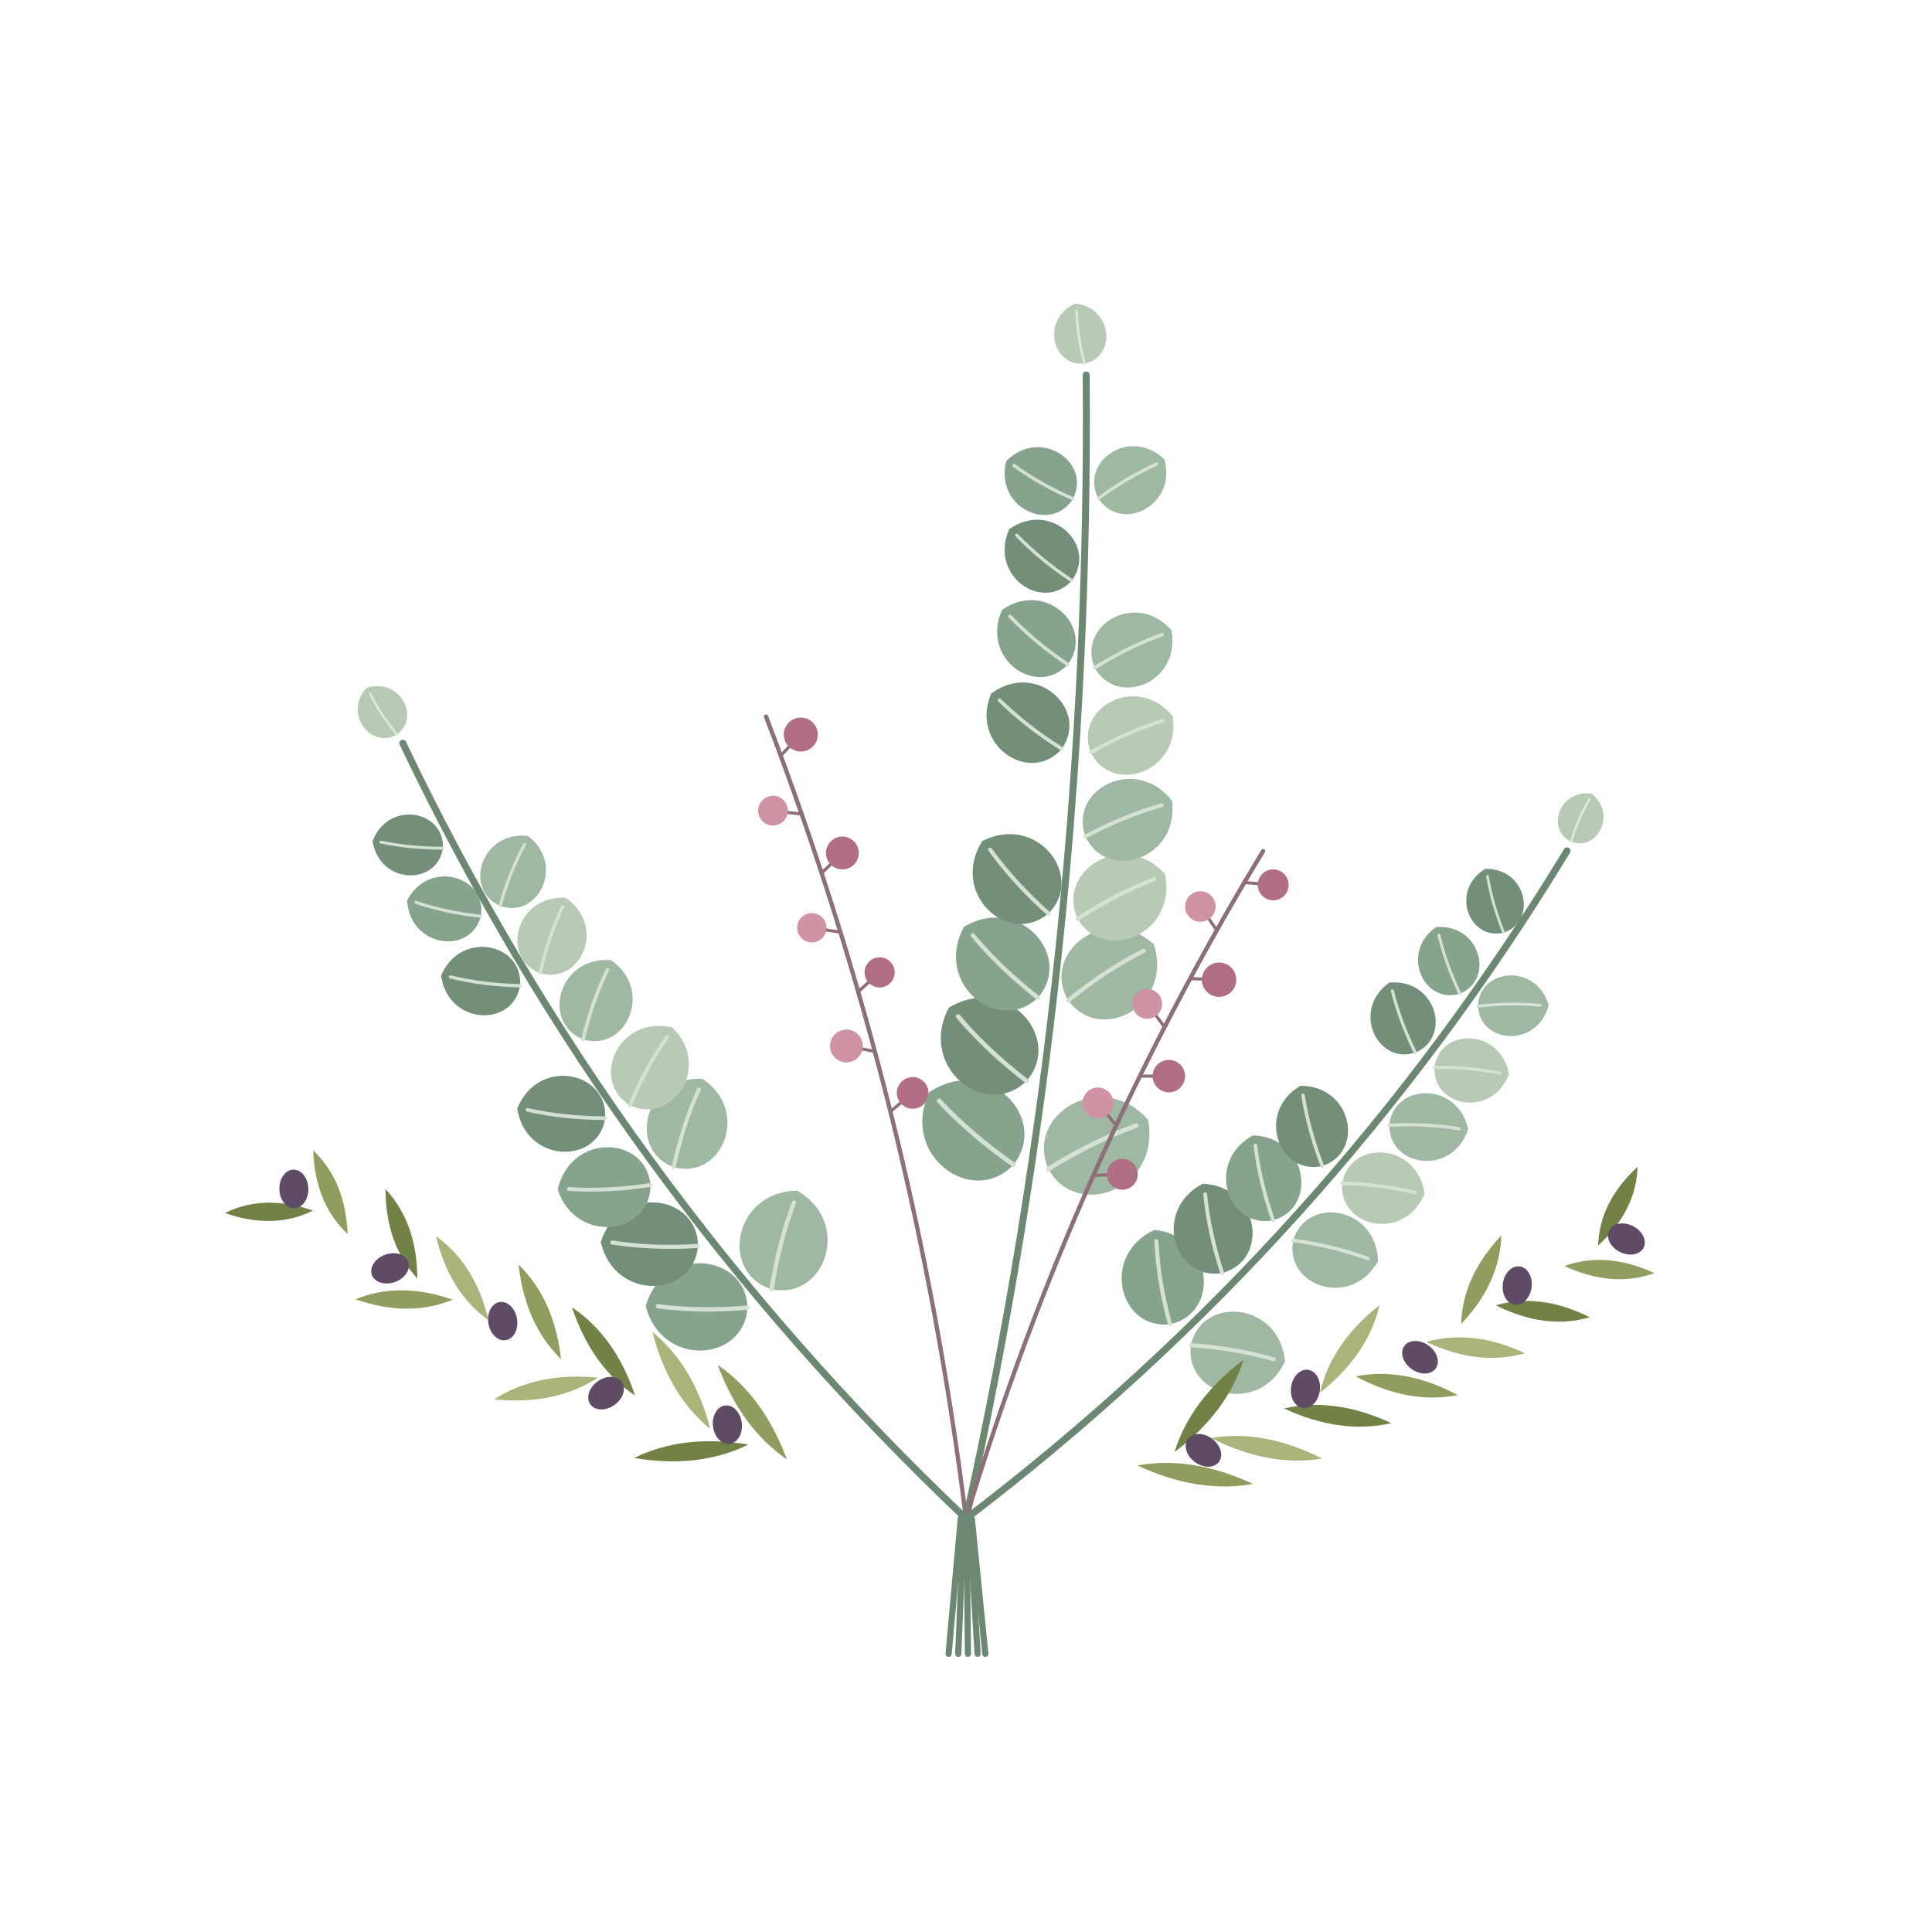
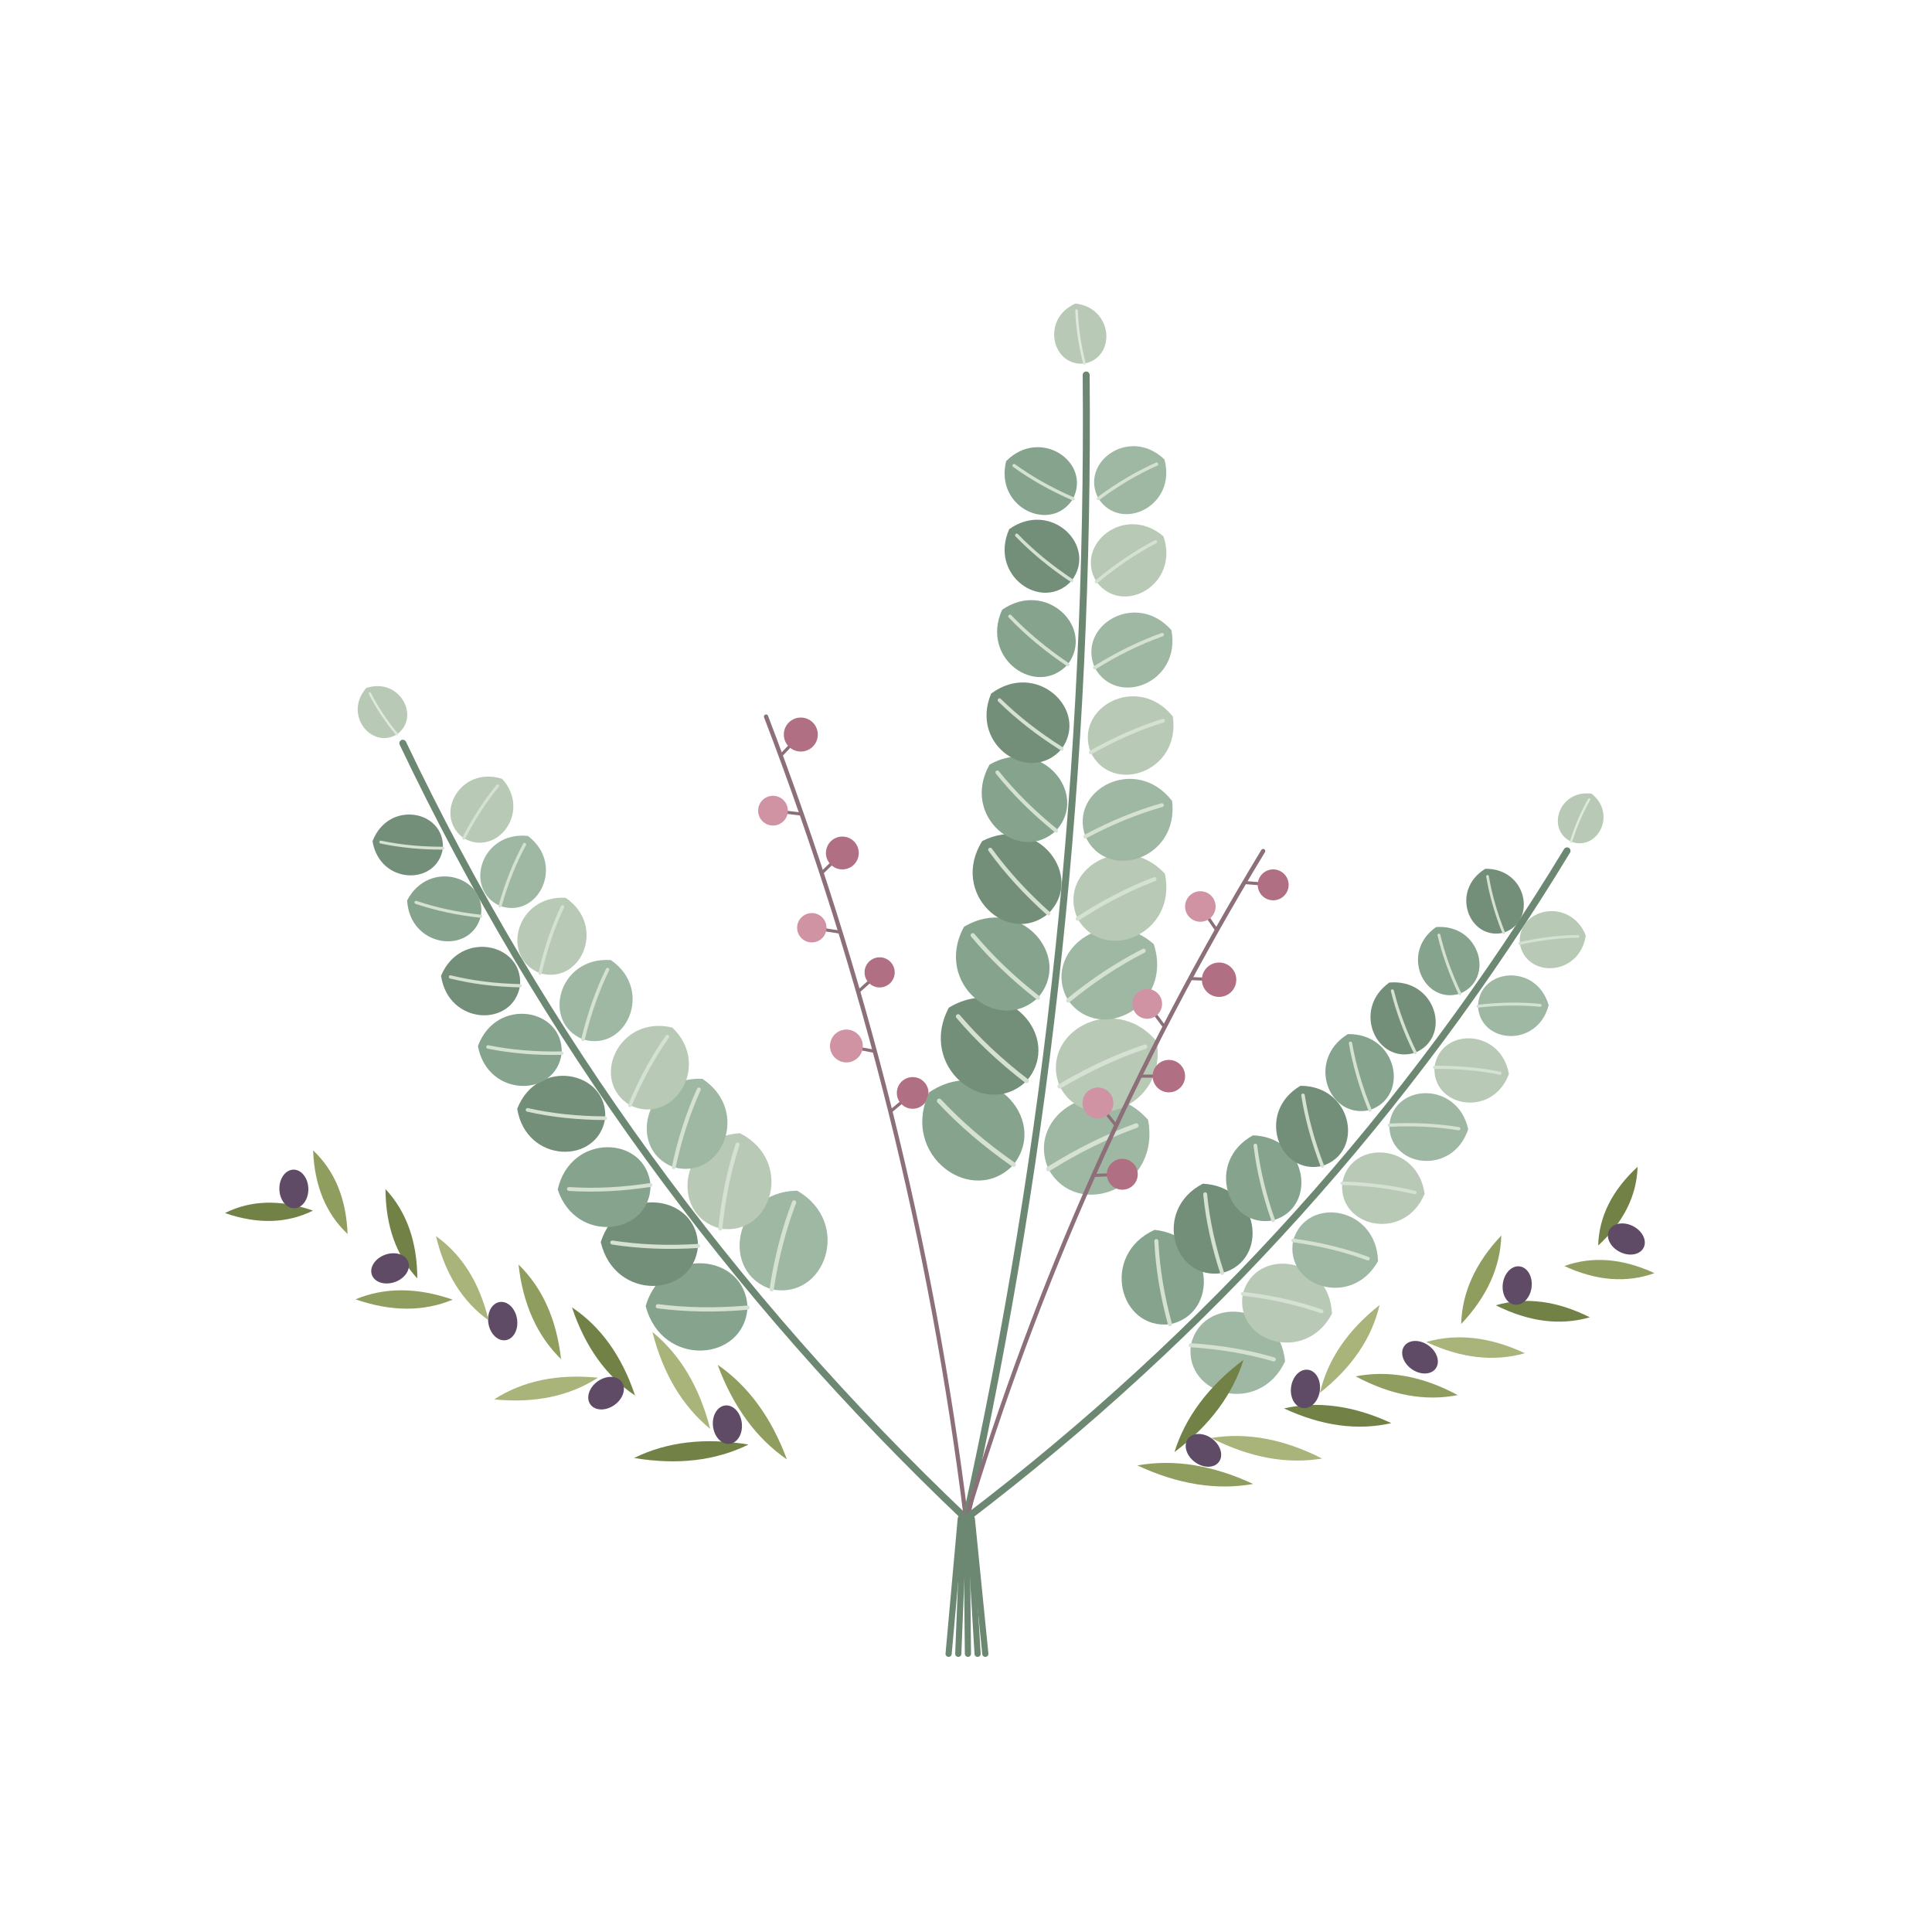
<svg xmlns="http://www.w3.org/2000/svg" viewBox="0 0 1000 1000" width="1000" height="1000">
  <path d="M0 0Q27.3 -9.5 60.7 0Q33.4 9.5 0 0Z" transform="translate(407.3 755.4) rotate(-126.2)" fill="#8f9d5e" />
  <path d="M0 0Q26.8 -9.5 59.6 0Q32.8 9.5 0 0Z" transform="translate(387.4 747.7) rotate(-186.7)" fill="#728246" />
  <ellipse cx="376.5" cy="737.4" rx="7.5" ry="10" fill="#5f4b66" transform="rotate(-186.7 376.5 737.4)" />
  <path d="M0 0Q26.3 -9.5 58.4 0Q32.1 9.5 0 0Z" transform="translate(367.6 739.6) rotate(-120.8)" fill="#a8b479" />
  <path d="M0 0Q25.2 -9.5 56.1 0Q30.8 9.5 0 0Z" transform="translate(328.7 722.3) rotate(-125.6)" fill="#728246" />
  <ellipse cx="313.7" cy="721.1" rx="7.5" ry="10" fill="#5f4b66" transform="rotate(-125.6 313.7 721.1)" />
  <path d="M0 0Q24.7 -9.5 54.9 0Q30.2 9.5 0 0Z" transform="translate(309.5 713.1) rotate(-191.8)" fill="#a8b479" />
  <path d="M0 0Q24.2 -9.5 53.7 0Q29.6 9.5 0 0Z" transform="translate(290.4 703.5) rotate(-114.2)" fill="#8f9d5e" />
  <ellipse cx="260.2" cy="683.8" rx="7.5" ry="10" fill="#5f4b66" transform="rotate(-189.2 260.2 683.8)" />
  <path d="M0 0Q23.1 -9.5 51.4 0Q28.3 9.5 0 0Z" transform="translate(252.9 683.4) rotate(-122)" fill="#a8b479" />
  <path d="M0 0Q22.6 -9.5 50.3 0Q27.6 9.5 0 0Z" transform="translate(234.3 672.7) rotate(-179.8)" fill="#8f9d5e" />
  <path d="M0 0Q22.1 -9.5 49.1 0Q27 9.5 0 0Z" transform="translate(216 661.7) rotate(-109.6)" fill="#728246" />
  <ellipse cx="201.9" cy="656.5" rx="7.5" ry="10" fill="#5f4b66" transform="rotate(-109.6 201.9 656.5)" />
  <path d="M0 0Q21 -9.5 46.8 0Q25.7 9.5 0 0Z" transform="translate(179.9 638.7) rotate(-112.4)" fill="#8f9d5e" />
  <path d="M0 0Q20.5 -9.5 45.6 0Q25.1 9.5 0 0Z" transform="translate(162 626.6) rotate(-181.6)" fill="#728246" />
  <ellipse cx="152.1" cy="615.4" rx="7.5" ry="10" fill="#5f4b66" transform="rotate(-181.6 152.1 615.4)" />
  <path d="M500 786Q317 612.4 208.5 384.7" fill="none" stroke="#6d8872" stroke-width="3.6" stroke-linecap="round" />
  <g transform="translate(396.9 677) rotate(-75.5)">
    <path d="M0 0L10 0C11.3 -28.2 53.9 -32 62.7 0C53.9 32 11.3 28.2 10 0Z" fill="#9fb8a3" />
    <path d="M10 0Q34.5 -2.5 56.4 0" fill="none" stroke="#d5e1d3" stroke-width="2.2" stroke-linecap="round" />
  </g>
  <g transform="translate(396.9 677) rotate(-179.1)">
    <path d="M0 0L10 0C11.3 -28.2 53.9 -32 62.7 0C53.9 32 11.3 28.2 10 0Z" fill="#86a38d" />
    <path d="M10 0Q34.5 -2.5 56.4 0" fill="none" stroke="#d5e1d3" stroke-width="2.2" stroke-linecap="round" />
  </g>
+   <g transform="translate(370.9 645.3) rotate(-78.4)">
+     <path d="M0 0L9.6 0C10.8 -27 51.6 -30.6 60 0C51.6 30.6 10.8 27 9.6 0Z" fill="#b8cab6" />
+     <path d="M9.6 0Q33 -2.4 54 0" fill="none" stroke="#d5e1d3" stroke-width="2.1" stroke-linecap="round" />
+   </g>
  <g transform="translate(370.9 645.3) rotate(-177.7)">
    <path d="M0 0L9.6 0C10.8 -27 51.6 -30.6 60 0C51.6 30.6 10.8 27 9.6 0Z" fill="#738f7a" />
    <path d="M9.6 0Q33 -2.4 54 0" fill="none" stroke="#d5e1d3" stroke-width="2.1" stroke-linecap="round" />
  </g>
  <g transform="translate(345.9 612.9) rotate(-72.1)">
    <path d="M0 0L9.2 0C10.3 -25.8 49.2 -29.2 57.3 0C49.2 29.2 10.3 25.8 9.2 0Z" fill="#9fb8a3" />
    <path d="M9.2 0Q31.5 -2.3 51.5 0" fill="none" stroke="#d5e1d3" stroke-width="2" stroke-linecap="round" />
  </g>
  <g transform="translate(345.9 612.9) rotate(-182.8)">
    <path d="M0 0L9.2 0C10.3 -25.8 49.2 -29.2 57.3 0C49.2 29.2 10.3 25.8 9.2 0Z" fill="#86a38d" />
    <path d="M9.2 0Q31.5 -2.3 51.5 0" fill="none" stroke="#d5e1d3" stroke-width="2" stroke-linecap="round" />
  </g>
  <g transform="translate(321.9 579.7) rotate(-61.4)">
    <path d="M0 0L8.7 0C9.8 -24.5 46.9 -27.8 54.5 0C46.9 27.8 9.8 24.5 8.7 0Z" fill="#b8cab6" />
    <path d="M8.7 0Q30 -2.2 49.1 0" fill="none" stroke="#d5e1d3" stroke-width="1.9" stroke-linecap="round" />
  </g>
  <g transform="translate(321.9 579.7) rotate(-173.9)">
    <path d="M0 0L8.7 0C9.8 -24.5 46.9 -27.8 54.5 0C46.9 27.8 9.8 24.5 8.7 0Z" fill="#738f7a" />
    <path d="M8.7 0Q30 -2.2 49.1 0" fill="none" stroke="#d5e1d3" stroke-width="1.9" stroke-linecap="round" />
  </g>
  <g transform="translate(299 545.8) rotate(-70.6)">
    <path d="M0 0L8.3 0C9.3 -23.3 44.6 -26.4 51.8 0C44.6 26.4 9.3 23.3 8.3 0Z" fill="#9fb8a3" />
    <path d="M8.3 0Q28.5 -2.1 46.6 0" fill="none" stroke="#d5e1d3" stroke-width="1.8" stroke-linecap="round" />
  </g>
+   <g transform="translate(299 545.8) rotate(-175.2)">
+     <path d="M0 0L8.3 0C9.3 -23.3 44.6 -26.4 51.8 0C44.6 26.4 9.3 23.3 8.3 0Z" fill="#86a38d" />
+     <path d="M8.3 0Q28.5 -2.1 46.6 0" fill="none" stroke="#d5e1d3" stroke-width="1.8" stroke-linecap="round" />
+   </g>
  <g transform="translate(277 511.2) rotate(-71.3)">
    <path d="M0 0L7.9 0C8.8 -22.1 42.2 -25 49.1 0C42.2 25 8.8 22.1 7.9 0Z" fill="#b8cab6" />
    <path d="M7.9 0Q27 -2 44.2 0" fill="none" stroke="#d5e1d3" stroke-width="1.7" stroke-linecap="round" />
  </g>
  <g transform="translate(277 511.2) rotate(-172.8)">
    <path d="M0 0L7.9 0C8.8 -22.1 42.2 -25 49.1 0C42.2 25 8.8 22.1 7.9 0Z" fill="#738f7a" />
    <path d="M7.9 0Q27 -2 44.2 0" fill="none" stroke="#d5e1d3" stroke-width="1.7" stroke-linecap="round" />
  </g>
  <g transform="translate(256.1 475.8) rotate(-68.3)">
    <path d="M0 0L7.4 0C8.3 -20.9 39.9 -23.6 46.4 0C39.9 23.6 8.3 20.9 7.4 0Z" fill="#9fb8a3" />
    <path d="M7.4 0Q25.5 -1.9 41.7 0" fill="none" stroke="#d5e1d3" stroke-width="1.6" stroke-linecap="round" />
  </g>
  <g transform="translate(256.1 475.8) rotate(-167.9)">
    <path d="M0 0L7.4 0C8.3 -20.9 39.9 -23.6 46.4 0C39.9 23.6 8.3 20.9 7.4 0Z" fill="#86a38d" />
    <path d="M7.4 0Q25.5 -1.9 41.7 0" fill="none" stroke="#d5e1d3" stroke-width="1.6" stroke-linecap="round" />
+   </g>
+   <g transform="translate(236.2 439.7) rotate(-57)">
+     <path d="M0 0L7 0C7.9 -19.6 37.5 -22.3 43.6 0C37.5 22.3 7.9 19.6 7 0Z" fill="#b8cab6" />
+     <path d="M7 0Q24 -1.7 39.3 0" fill="none" stroke="#d5e1d3" stroke-width="1.5" stroke-linecap="round" />
  </g>
  <g transform="translate(236.2 439.7) rotate(-174.4)">
    <path d="M0 0L7 0C7.9 -19.6 37.5 -22.3 43.6 0C37.5 22.3 7.9 19.6 7 0Z" fill="#738f7a" />
    <path d="M7 0Q24 -1.7 39.3 0" fill="none" stroke="#d5e1d3" stroke-width="1.5" stroke-linecap="round" />
  </g>
  <g transform="translate(208.5 384.7) rotate(-123.5)">
    <path d="M0 0L5.5 0C6.2 -15.4 29.5 -17.5 34.3 0C29.5 17.5 6.2 15.4 5.5 0Z" fill="#b8cab6" />
    <path d="M5.5 0Q18.9 -1.4 30.9 0" fill="none" stroke="#dfe8dd" stroke-width="1.2" stroke-linecap="round" />
  </g>
  <path d="M500 786Q473.5 572.2 396.5 370.9" fill="none" stroke="#8c6f78" stroke-width="2.2" stroke-linecap="round" />
  <path d="M460.9 575.3L472.4 565.7" stroke="#8c6f78" stroke-width="1.6" />
  <circle cx="472.4" cy="565.7" r="8.2" fill="#b06f83" />
  <path d="M452.8 544.2L438.1 541.4" stroke="#8c6f78" stroke-width="1.6" />
  <circle cx="438.1" cy="541.4" r="8.5" fill="#cf93a3" />
  <path d="M444.2 513.3L455.3 503.3" stroke="#8c6f78" stroke-width="1.6" />
  <circle cx="455.3" cy="503.3" r="7.8" fill="#b06f83" />
  <path d="M435 482.5L420.2 480.2" stroke="#8c6f78" stroke-width="1.6" />
  <circle cx="420.2" cy="480.2" r="7.6" fill="#cf93a3" />
  <path d="M425.3 451.9L436 441.5" stroke="#8c6f78" stroke-width="1.6" />
  <circle cx="436" cy="441.5" r="8.5" fill="#b06f83" />
  <path d="M415 421.4L400.1 419.6" stroke="#8c6f78" stroke-width="1.6" />
  <circle cx="400.1" cy="419.6" r="7.7" fill="#cf93a3" />
  <path d="M404.1 391.1L414.5 380.2" stroke="#8c6f78" stroke-width="1.6" />
  <circle cx="414.5" cy="380.2" r="8.8" fill="#b06f83" />
  <path d="M500 786Q564.9 493.6 562.2 194.1" fill="none" stroke="#6d8872" stroke-width="3.6" stroke-linecap="round" />
  <g transform="translate(532.9 609.9) rotate(-26.3)">
    <path d="M0 0L10.9 0C12.3 -30.8 58.8 -34.9 68.4 0C58.8 34.9 12.3 30.8 10.9 0Z" fill="#9fb8a3" />
    <path d="M10.9 0Q37.6 -2.7 61.6 0" fill="none" stroke="#d5e1d3" stroke-width="2.4" stroke-linecap="round" />
  </g>
  <g transform="translate(532.9 609.9) rotate(-139.4)">
    <path d="M0 0L10.9 0C12.3 -30.8 58.8 -34.9 68.4 0C58.8 34.9 12.3 30.8 10.9 0Z" fill="#86a38d" />
    <path d="M10.9 0Q37.6 -2.7 61.6 0" fill="none" stroke="#d5e1d3" stroke-width="2.4" stroke-linecap="round" />
  </g>
+   <g transform="translate(539 566.7) rotate(-24.9)">
+     <path d="M0 0L10.5 0C11.8 -29.6 56.6 -33.5 65.8 0C56.6 33.5 11.8 29.6 10.5 0Z" fill="#b8cab6" />
+     <path d="M10.5 0Q36.2 -2.6 59.2 0" fill="none" stroke="#d5e1d3" stroke-width="2.3" stroke-linecap="round" />
+   </g>
  <g transform="translate(539 566.7) rotate(-136.7)">
    <path d="M0 0L10.5 0C11.8 -29.6 56.6 -33.5 65.8 0C56.6 33.5 11.8 29.6 10.5 0Z" fill="#738f7a" />
    <path d="M10.5 0Q36.2 -2.6 59.2 0" fill="none" stroke="#d5e1d3" stroke-width="2.3" stroke-linecap="round" />
  </g>
  <g transform="translate(544.5 523.4) rotate(-33.4)">
    <path d="M0 0L10.1 0C11.4 -28.4 54.3 -32.2 63.1 0C54.3 32.2 11.4 28.4 10.1 0Z" fill="#9fb8a3" />
    <path d="M10.1 0Q34.7 -2.5 56.8 0" fill="none" stroke="#d5e1d3" stroke-width="2.2" stroke-linecap="round" />
  </g>
  <g transform="translate(544.5 523.4) rotate(-136.2)">
    <path d="M0 0L10.1 0C11.4 -28.4 54.3 -32.2 63.1 0C54.3 32.2 11.4 28.4 10.1 0Z" fill="#86a38d" />
    <path d="M10.1 0Q34.7 -2.5 56.8 0" fill="none" stroke="#d5e1d3" stroke-width="2.2" stroke-linecap="round" />
  </g>
  <g transform="translate(549.2 480) rotate(-27.3)">
    <path d="M0 0L9.7 0C10.9 -27.2 52 -30.8 60.5 0C52 30.8 10.9 27.2 9.7 0Z" fill="#b8cab6" />
    <path d="M9.7 0Q33.3 -2.4 54.4 0" fill="none" stroke="#d5e1d3" stroke-width="2.1" stroke-linecap="round" />
  </g>
  <g transform="translate(549.2 480) rotate(-132.4)">
    <path d="M0 0L9.7 0C10.9 -27.2 52 -30.8 60.5 0C52 30.8 10.9 27.2 9.7 0Z" fill="#738f7a" />
    <path d="M9.7 0Q33.3 -2.4 54.4 0" fill="none" stroke="#d5e1d3" stroke-width="2.1" stroke-linecap="round" />
  </g>
  <g transform="translate(553.2 436.5) rotate(-22.3)">
    <path d="M0 0L9.3 0C10.4 -26 49.7 -29.5 57.8 0C49.7 29.5 10.4 26 9.3 0Z" fill="#9fb8a3" />
    <path d="M9.3 0Q31.8 -2.3 52.1 0" fill="none" stroke="#d5e1d3" stroke-width="2" stroke-linecap="round" />
  </g>
+   <g transform="translate(553.2 436.5) rotate(-135.2)">
+     <path d="M0 0L9.3 0C10.4 -26 49.7 -29.5 57.8 0C49.7 29.5 10.4 26 9.3 0Z" fill="#86a38d" />
+     <path d="M9.3 0Q31.8 -2.3 52.1 0" fill="none" stroke="#d5e1d3" stroke-width="2" stroke-linecap="round" />
+   </g>
  <g transform="translate(556.5 393) rotate(-23.7)">
    <path d="M0 0L8.8 0C9.9 -24.8 47.5 -28.2 55.2 0C47.5 28.2 9.9 24.8 8.8 0Z" fill="#b8cab6" />
    <path d="M8.8 0Q30.4 -2.2 49.7 0" fill="none" stroke="#d5e1d3" stroke-width="1.9" stroke-linecap="round" />
  </g>
  <g transform="translate(556.5 393) rotate(-142)">
    <path d="M0 0L8.8 0C9.9 -24.8 47.5 -28.2 55.2 0C47.5 28.2 9.9 24.8 8.8 0Z" fill="#738f7a" />
    <path d="M8.8 0Q30.4 -2.2 49.7 0" fill="none" stroke="#d5e1d3" stroke-width="1.9" stroke-linecap="round" />
  </g>
  <g transform="translate(559.1 349.3) rotate(-26.1)">
    <path d="M0 0L8.4 0C9.5 -23.7 45.2 -26.8 52.6 0C45.2 26.8 9.5 23.7 8.4 0Z" fill="#9fb8a3" />
    <path d="M8.4 0Q28.9 -2.1 47.3 0" fill="none" stroke="#d5e1d3" stroke-width="1.8" stroke-linecap="round" />
  </g>
  <g transform="translate(559.1 349.3) rotate(-140.2)">
    <path d="M0 0L8.4 0C9.5 -23.7 45.2 -26.8 52.6 0C45.2 26.8 9.5 23.7 8.4 0Z" fill="#86a38d" />
    <path d="M8.4 0Q28.9 -2.1 47.3 0" fill="none" stroke="#d5e1d3" stroke-width="1.8" stroke-linecap="round" />
+   </g>
+   <g transform="translate(560.9 305.6) rotate(-34.1)">
+     <path d="M0 0L8 0C9 -22.5 42.9 -25.5 49.9 0C42.9 25.5 9 22.5 8 0Z" fill="#b8cab6" />
+     <path d="M8 0Q27.5 -2 44.9 0" fill="none" stroke="#d5e1d3" stroke-width="1.7" stroke-linecap="round" />
  </g>
  <g transform="translate(560.9 305.6) rotate(-140.5)">
    <path d="M0 0L8 0C9 -22.5 42.9 -25.5 49.9 0C42.9 25.5 9 22.5 8 0Z" fill="#738f7a" />
    <path d="M8 0Q27.5 -2 44.9 0" fill="none" stroke="#d5e1d3" stroke-width="1.7" stroke-linecap="round" />
  </g>
  <g transform="translate(562 261.9) rotate(-30.6)">
    <path d="M0 0L7.6 0C8.5 -21.3 40.7 -24.1 47.3 0C40.7 24.1 8.5 21.3 7.6 0Z" fill="#9fb8a3" />
    <path d="M7.6 0Q26 -1.9 42.6 0" fill="none" stroke="#d5e1d3" stroke-width="1.7" stroke-linecap="round" />
  </g>
  <g transform="translate(562 261.9) rotate(-150.6)">
    <path d="M0 0L7.6 0C8.5 -21.3 40.7 -24.1 47.3 0C40.7 24.1 8.5 21.3 7.6 0Z" fill="#86a38d" />
    <path d="M7.6 0Q26 -1.9 42.6 0" fill="none" stroke="#d5e1d3" stroke-width="1.7" stroke-linecap="round" />
  </g>
  <g transform="translate(562.2 194.1) rotate(-98.5)">
    <path d="M0 0L6 0C6.7 -16.8 32.2 -19.1 37.4 0C32.2 19.1 6.7 16.8 6 0Z" fill="#b8cab6" />
    <path d="M6 0Q20.6 -1.5 33.7 0" fill="none" stroke="#dfe8dd" stroke-width="1.3" stroke-linecap="round" />
  </g>
  <path d="M500 786Q555 603.5 653.8 440.5" fill="none" stroke="#8c6f78" stroke-width="2.2" stroke-linecap="round" />
  <path d="M566 608.4L580.9 607.8" stroke="#8c6f78" stroke-width="1.6" />
  <circle cx="580.9" cy="607.8" r="8" fill="#b06f83" />
  <path d="M577.7 582.6L568.3 570.9" stroke="#8c6f78" stroke-width="1.6" />
  <circle cx="568.3" cy="570.9" r="8" fill="#cf93a3" />
  <path d="M590 557L605 557" stroke="#8c6f78" stroke-width="1.6" />
  <circle cx="605" cy="557" r="8.4" fill="#b06f83" />
  <path d="M602.8 531.6L593.8 519.6" stroke="#8c6f78" stroke-width="1.6" />
  <circle cx="593.8" cy="519.6" r="7.7" fill="#cf93a3" />
  <path d="M616 506.5L631 507.1" stroke="#8c6f78" stroke-width="1.6" />
  <circle cx="631" cy="507.1" r="8.9" fill="#b06f83" />
  <path d="M629.8 481.5L621.3 469.2" stroke="#8c6f78" stroke-width="1.6" />
  <circle cx="621.3" cy="469.2" r="7.9" fill="#cf93a3" />
  <path d="M644.1 456.8L659 458" stroke="#8c6f78" stroke-width="1.6" />
  <circle cx="659" cy="458" r="8" fill="#b06f83" />
  <path d="M500 786Q688.3 642.7 811.1 440.4" fill="none" stroke="#6d8872" stroke-width="3.6" stroke-linecap="round" />
  <g transform="translate(607.1 694.7) rotate(9.7)">
    <path d="M0 0L9.4 0C10.6 -26.5 50.7 -30 58.9 0C50.7 30 10.6 26.5 9.4 0Z" fill="#9fb8a3" />
    <path d="M9.4 0Q32.4 -2.4 53 0" fill="none" stroke="#d5e1d3" stroke-width="2.1" stroke-linecap="round" />
  </g>
  <g transform="translate(607.1 694.7) rotate(-99.3)">
    <path d="M0 0L9.4 0C10.6 -26.5 50.7 -30 58.9 0C50.7 30 10.6 26.5 9.4 0Z" fill="#86a38d" />
    <path d="M9.4 0Q32.4 -2.4 53 0" fill="none" stroke="#d5e1d3" stroke-width="2.1" stroke-linecap="round" />
  </g>
+   <g transform="translate(634.5 667.7) rotate(12.6)">
+     <path d="M0 0L9 0C10.1 -25.4 48.5 -28.7 56.3 0C48.5 28.7 10.1 25.4 9 0Z" fill="#b8cab6" />
+     <path d="M9 0Q31 -2.3 50.7 0" fill="none" stroke="#d5e1d3" stroke-width="2" stroke-linecap="round" />
+   </g>
  <g transform="translate(634.5 667.7) rotate(-102.2)">
    <path d="M0 0L9 0C10.1 -25.4 48.5 -28.7 56.3 0C48.5 28.7 10.1 25.4 9 0Z" fill="#738f7a" />
    <path d="M9 0Q31 -2.3 50.7 0" fill="none" stroke="#d5e1d3" stroke-width="2" stroke-linecap="round" />
  </g>
  <g transform="translate(661 640) rotate(13.7)">
    <path d="M0 0L8.6 0C9.7 -24.2 46.3 -27.4 53.8 0C46.3 27.4 9.7 24.2 8.6 0Z" fill="#9fb8a3" />
    <path d="M8.6 0Q29.6 -2.2 48.4 0" fill="none" stroke="#d5e1d3" stroke-width="1.9" stroke-linecap="round" />
  </g>
  <g transform="translate(661 640) rotate(-103.4)">
    <path d="M0 0L8.6 0C9.7 -24.2 46.3 -27.4 53.8 0C46.3 27.4 9.7 24.2 8.6 0Z" fill="#86a38d" />
    <path d="M8.6 0Q29.6 -2.2 48.4 0" fill="none" stroke="#d5e1d3" stroke-width="1.9" stroke-linecap="round" />
  </g>
  <g transform="translate(686.6 611.4) rotate(7.3)">
    <path d="M0 0L8.2 0C9.2 -23.1 44.1 -26.1 51.2 0C44.1 26.1 9.2 23.1 8.2 0Z" fill="#b8cab6" />
    <path d="M8.2 0Q28.2 -2 46.1 0" fill="none" stroke="#d5e1d3" stroke-width="1.8" stroke-linecap="round" />
  </g>
  <g transform="translate(686.6 611.4) rotate(-105.3)">
    <path d="M0 0L8.2 0C9.2 -23.1 44.1 -26.1 51.2 0C44.1 26.1 9.2 23.1 8.2 0Z" fill="#738f7a" />
    <path d="M8.2 0Q28.2 -2 46.1 0" fill="none" stroke="#d5e1d3" stroke-width="1.8" stroke-linecap="round" />
  </g>
  <g transform="translate(711.3 582) rotate(2.9)">
    <path d="M0 0L7.8 0C8.8 -21.9 41.9 -24.8 48.7 0C41.9 24.8 8.8 21.9 7.8 0Z" fill="#9fb8a3" />
    <path d="M7.8 0Q26.8 -1.9 43.8 0" fill="none" stroke="#d5e1d3" stroke-width="1.7" stroke-linecap="round" />
  </g>
+   <g transform="translate(711.3 582) rotate(-106.3)">
+     <path d="M0 0L7.8 0C8.8 -21.9 41.9 -24.8 48.7 0C41.9 24.8 8.8 21.9 7.8 0Z" fill="#86a38d" />
+     <path d="M7.8 0Q26.8 -1.9 43.8 0" fill="none" stroke="#d5e1d3" stroke-width="1.7" stroke-linecap="round" />
+   </g>
  <g transform="translate(735.1 551.8) rotate(5.1)">
    <path d="M0 0L7.4 0C8.3 -20.8 39.7 -23.5 46.1 0C39.7 23.5 8.3 20.8 7.4 0Z" fill="#b8cab6" />
    <path d="M7.4 0Q25.4 -1.8 41.5 0" fill="none" stroke="#d5e1d3" stroke-width="1.6" stroke-linecap="round" />
  </g>
  <g transform="translate(735.1 551.8) rotate(-110.3)">
    <path d="M0 0L7.4 0C8.3 -20.8 39.7 -23.5 46.1 0C39.7 23.5 8.3 20.8 7.4 0Z" fill="#738f7a" />
    <path d="M7.4 0Q25.4 -1.8 41.5 0" fill="none" stroke="#d5e1d3" stroke-width="1.6" stroke-linecap="round" />
  </g>
  <g transform="translate(758 520.9) rotate(-0.8)">
    <path d="M0 0L7 0C7.8 -19.6 37.5 -22.2 43.6 0C37.5 22.2 7.8 19.6 7 0Z" fill="#9fb8a3" />
    <path d="M7 0Q24 -1.7 39.2 0" fill="none" stroke="#d5e1d3" stroke-width="1.5" stroke-linecap="round" />
  </g>
  <g transform="translate(758 520.9) rotate(-109.7)">
    <path d="M0 0L7 0C7.8 -19.6 37.5 -22.2 43.6 0C37.5 22.2 7.8 19.6 7 0Z" fill="#86a38d" />
    <path d="M7 0Q24 -1.7 39.2 0" fill="none" stroke="#d5e1d3" stroke-width="1.5" stroke-linecap="round" />
+   </g>
+   <g transform="translate(780.1 489.1) rotate(-6.9)">
+     <path d="M0 0L6.6 0C7.4 -18.4 35.3 -20.9 41 0C35.3 20.9 7.4 18.4 6.6 0Z" fill="#b8cab6" />
+     <path d="M6.6 0Q22.5 -1.6 36.9 0" fill="none" stroke="#d5e1d3" stroke-width="1.4" stroke-linecap="round" />
  </g>
  <g transform="translate(780.1 489.1) rotate(-106)">
    <path d="M0 0L6.6 0C7.4 -18.4 35.3 -20.9 41 0C35.3 20.9 7.4 18.4 6.6 0Z" fill="#738f7a" />
    <path d="M6.6 0Q22.5 -1.6 36.9 0" fill="none" stroke="#d5e1d3" stroke-width="1.4" stroke-linecap="round" />
  </g>
  <g transform="translate(811.1 440.4) rotate(-66.7)">
    <path d="M0 0L5.2 0C5.8 -14.5 27.7 -16.4 32.2 0C27.7 16.4 5.8 14.5 5.2 0Z" fill="#b8cab6" />
    <path d="M5.2 0Q17.7 -1.3 29 0" fill="none" stroke="#dfe8dd" stroke-width="1.2" stroke-linecap="round" />
  </g>
  <path d="M0 0Q27.3 -9.5 60.7 0Q33.4 9.5 0 0Z" transform="translate(588.7 758.5) rotate(9.1)" fill="#8f9d5e" />
  <path d="M0 0Q26.8 -9.5 59.6 0Q32.8 9.5 0 0Z" transform="translate(607.9 751.6) rotate(-53.2)" fill="#728246" />
  <ellipse cx="622.9" cy="750.7" rx="7.5" ry="10" fill="#5f4b66" transform="rotate(-53.2 622.9 750.7)" />
  <path d="M0 0Q26.3 -9.5 58.4 0Q32.1 9.5 0 0Z" transform="translate(626.9 744.3) rotate(10.5)" fill="#a8b479" />
  <path d="M0 0Q25.2 -9.5 56.1 0Q30.8 9.5 0 0Z" transform="translate(664.6 729) rotate(7.8)" fill="#728246" />
  <ellipse cx="675.7" cy="718.9" rx="7.5" ry="10" fill="#5f4b66" transform="rotate(7.8 675.7 718.9)" />
  <path d="M0 0Q24.7 -9.5 54.9 0Q30.2 9.5 0 0Z" transform="translate(683.2 720.9) rotate(-55.8)" fill="#a8b479" />
  <path d="M0 0Q24.2 -9.5 53.7 0Q29.6 9.5 0 0Z" transform="translate(701.7 712.4) rotate(10.4)" fill="#8f9d5e" />
  <ellipse cx="735" cy="702.5" rx="7.5" ry="10" fill="#5f4b66" transform="rotate(-54.6 735 702.5)" />
  <path d="M0 0Q23.1 -9.5 51.4 0Q28.3 9.5 0 0Z" transform="translate(738.2 694.6) rotate(6.5)" fill="#a8b479" />
  <path d="M0 0Q22.6 -9.5 50.3 0Q27.6 9.5 0 0Z" transform="translate(756.3 685.3) rotate(-65.6)" fill="#8f9d5e" />
  <path d="M0 0Q22.1 -9.5 49.1 0Q27 9.5 0 0Z" transform="translate(774.2 675.6) rotate(7.3)" fill="#728246" />
  <ellipse cx="785.3" cy="665.4" rx="7.5" ry="10" fill="#5f4b66" transform="rotate(7.3 785.3 665.4)" />
  <path d="M0 0Q21 -9.5 46.8 0Q25.7 9.5 0 0Z" transform="translate(809.7 655.3) rotate(4.5)" fill="#8f9d5e" />
  <path d="M0 0Q20.5 -9.5 45.6 0Q25.1 9.5 0 0Z" transform="translate(827.2 644.7) rotate(-63.4)" fill="#728246" />
  <ellipse cx="841.8" cy="641.3" rx="7.5" ry="10" fill="#5f4b66" transform="rotate(-63.4 841.8 641.3)" />
  <path d="M497.3 786L491 856" stroke="#6d8872" stroke-width="3.2" stroke-linecap="round" />
  <path d="M498.8 786L496 856" stroke="#6d8872" stroke-width="3.2" stroke-linecap="round" />
  <path d="M500.3 786L501 856" stroke="#6d8872" stroke-width="3.2" stroke-linecap="round" />
  <path d="M501.8 786L506 856" stroke="#6d8872" stroke-width="3.2" stroke-linecap="round" />
  <path d="M503 786L510 856" stroke="#6d8872" stroke-width="3.2" stroke-linecap="round" />
</svg>
